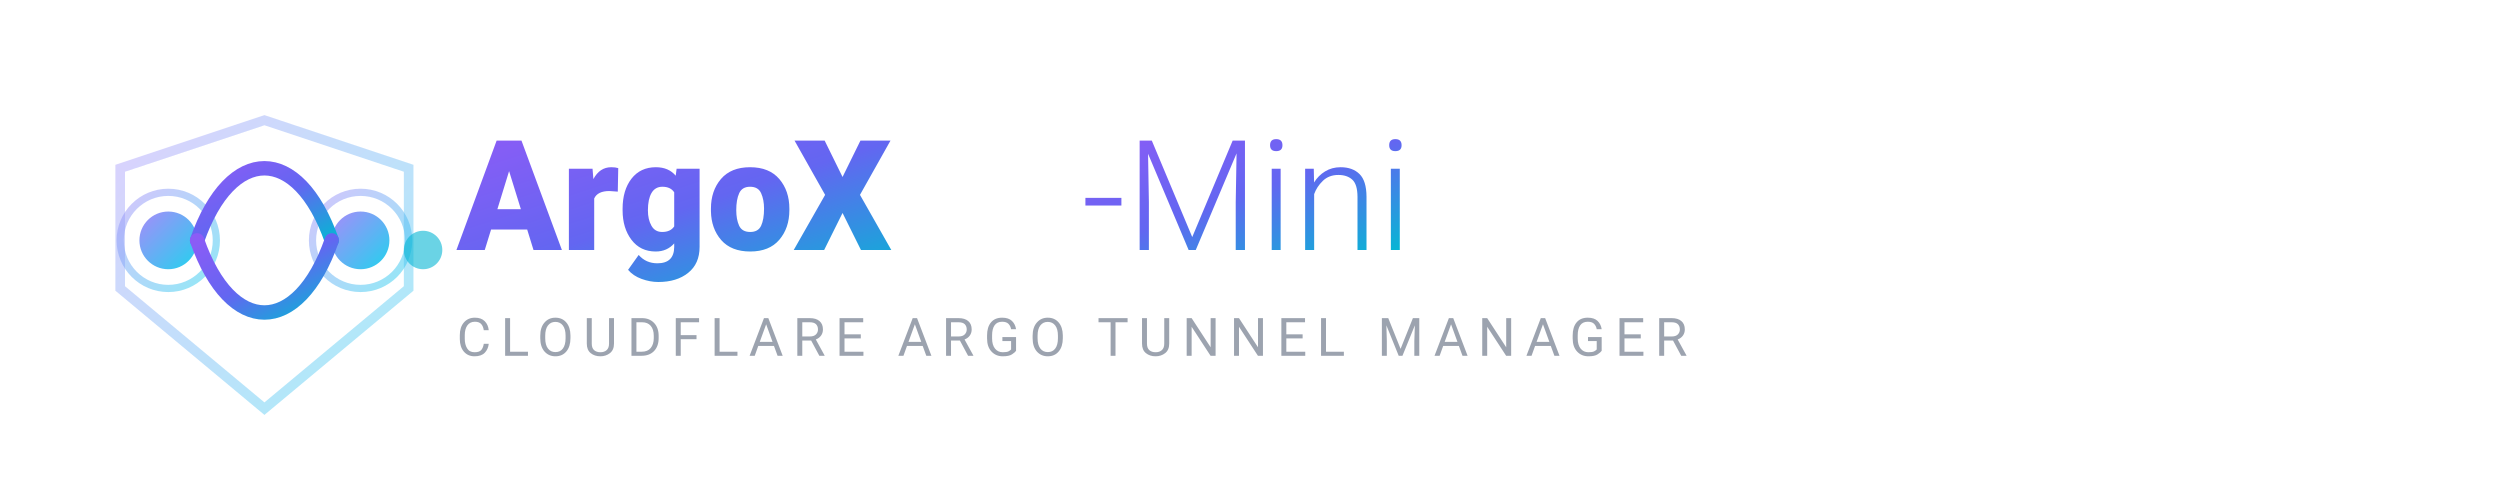
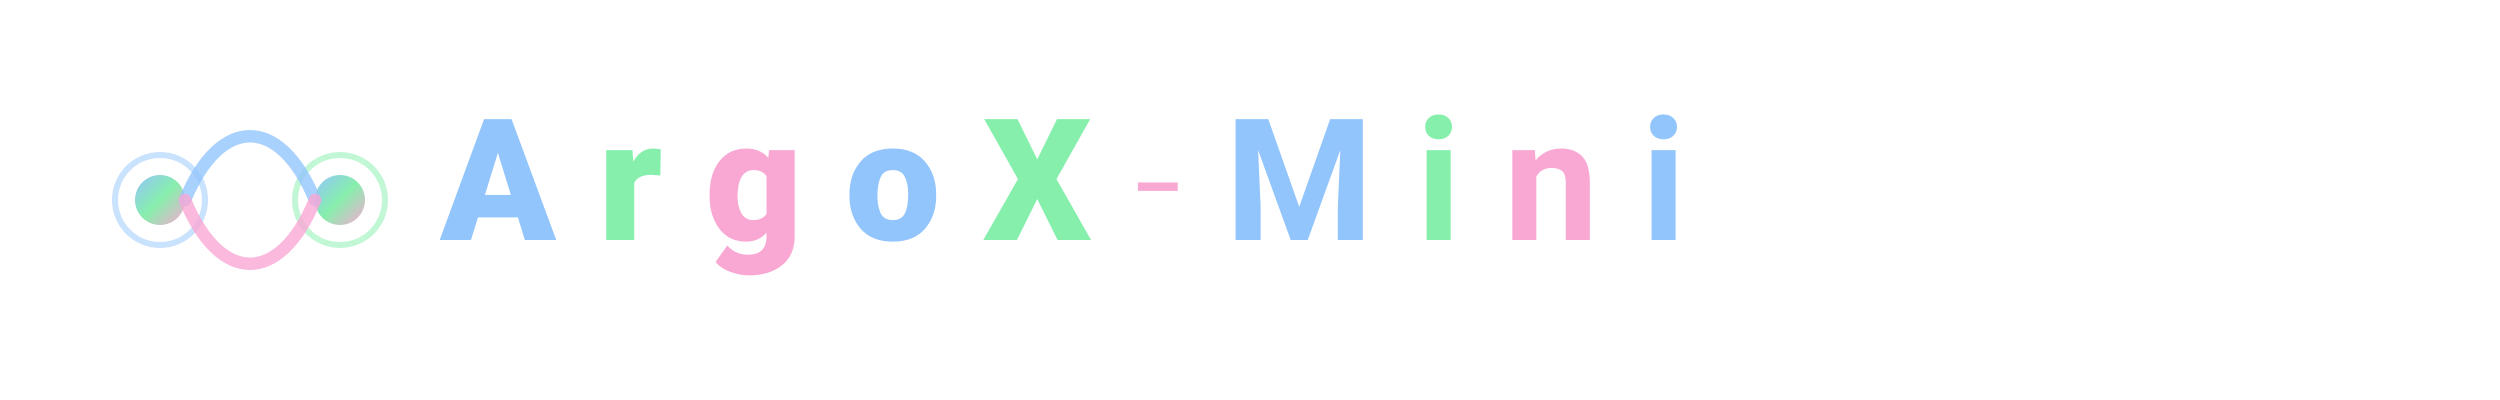
- <svg xmlns="http://www.w3.org/2000/svg" viewBox="0 0 520 100" width="520" height="100">
+ <svg xmlns="http://www.w3.org/2000/svg" viewBox="0 0 500 80" width="500" height="80">
  <defs>
-     <linearGradient id="purple" x1="0%" y1="0%" x2="100%" y2="100%">
-       <stop offset="0%" stop-color="#8B5CF6" />
-       <stop offset="50%" stop-color="#6366F1" />
-       <stop offset="100%" stop-color="#06B6D4" />
-     </linearGradient>
-     <linearGradient id="icon" x1="0%" y1="0%" x2="100%" y2="100%">
-       <stop offset="0%" stop-color="#A78BFA" />
-       <stop offset="100%" stop-color="#22D3EE" />
+     <linearGradient id="tunnel" x1="0%" y1="0%" x2="100%" y2="100%">
+       <stop offset="0%" stop-color="#93C5FD" />
+       <stop offset="50%" stop-color="#86EFAC" />
+       <stop offset="100%" stop-color="#F9A8D4" />
    </linearGradient>
  </defs>
-   <g transform="translate(15, 10)">
-     <circle cx="20" cy="40" r="6" fill="url(#icon)" />
-     <circle cx="20" cy="40" r="10" fill="none" stroke="url(#icon)" stroke-width="1.5" opacity="0.5" />
-     <circle cx="60" cy="40" r="6" fill="url(#icon)" />
-     <circle cx="60" cy="40" r="10" fill="none" stroke="url(#icon)" stroke-width="1.5" opacity="0.5" />
-     <path d="M 26 40 C 33 20, 47 20, 54 40" fill="none" stroke="url(#purple)" stroke-width="3" stroke-linecap="round" />
-     <path d="M 26 40 C 33 60, 47 60, 54 40" fill="none" stroke="url(#purple)" stroke-width="3" stroke-linecap="round" />
-     <path d="M 10 50 L 40 75 L 70 50 L 70 25 L 40 15 L 10 25 Z" fill="none" stroke="url(#icon)" stroke-width="2" opacity="0.4" />
+   <g transform="translate(10, 5)">
+     <circle cx="22" cy="35" r="5" fill="url(#tunnel)" />
+     <circle cx="22" cy="35" r="9" fill="none" stroke="#93C5FD" stroke-width="1.2" opacity="0.5" />
+     <circle cx="58" cy="35" r="5" fill="url(#tunnel)" />
+     <circle cx="58" cy="35" r="9" fill="none" stroke="#86EFAC" stroke-width="1.2" opacity="0.5" />
+     <path d="M 27 35 C 34 18, 46 18, 53 35" fill="none" stroke="#93C5FD" stroke-width="2.5" stroke-linecap="round" opacity="0.8" />
+     <path d="M 27 35 C 34 52, 46 52, 53 35" fill="none" stroke="#F9A8D4" stroke-width="2.5" stroke-linecap="round" opacity="0.8" />
  </g>
-   <text x="95" y="52" font-family="system-ui, -apple-system, Segoe UI, Roboto, sans-serif" font-size="32" font-weight="800" fill="url(#purple)">ArgoX</text>
-   <text x="225" y="52" font-family="system-ui, -apple-system, Segoe UI, Roboto, sans-serif" font-size="32" font-weight="300" fill="url(#purple)">-Mini</text>
-   <text x="95" y="74" font-family="system-ui, -apple-system, Segoe UI, Roboto, sans-serif" font-size="11" fill="#9CA3AF" letter-spacing="2">CLOUDFLARE ARGO TUNNEL MANAGER</text>
-   <circle cx="88" cy="52" r="4" fill="#06B6D4" opacity="0.6" />
+   <text font-family="system-ui, -apple-system, Segoe UI, Roboto, sans-serif" font-size="34" font-weight="800">
+     <tspan x="88" y="48" fill="#93C5FD">A</tspan>
+     <tspan fill="#86EFAC">r</tspan>
+     <tspan fill="#F9A8D4">g</tspan>
+     <tspan fill="#93C5FD">o</tspan>
+     <tspan fill="#86EFAC">X</tspan>
+     <tspan fill="#F9A8D4" font-weight="300">-</tspan>
+     <tspan fill="#93C5FD" font-weight="600">M</tspan>
+     <tspan fill="#86EFAC" font-weight="600">i</tspan>
+     <tspan fill="#F9A8D4" font-weight="600">n</tspan>
+     <tspan fill="#93C5FD" font-weight="600">i</tspan>
+   </text>
</svg>
